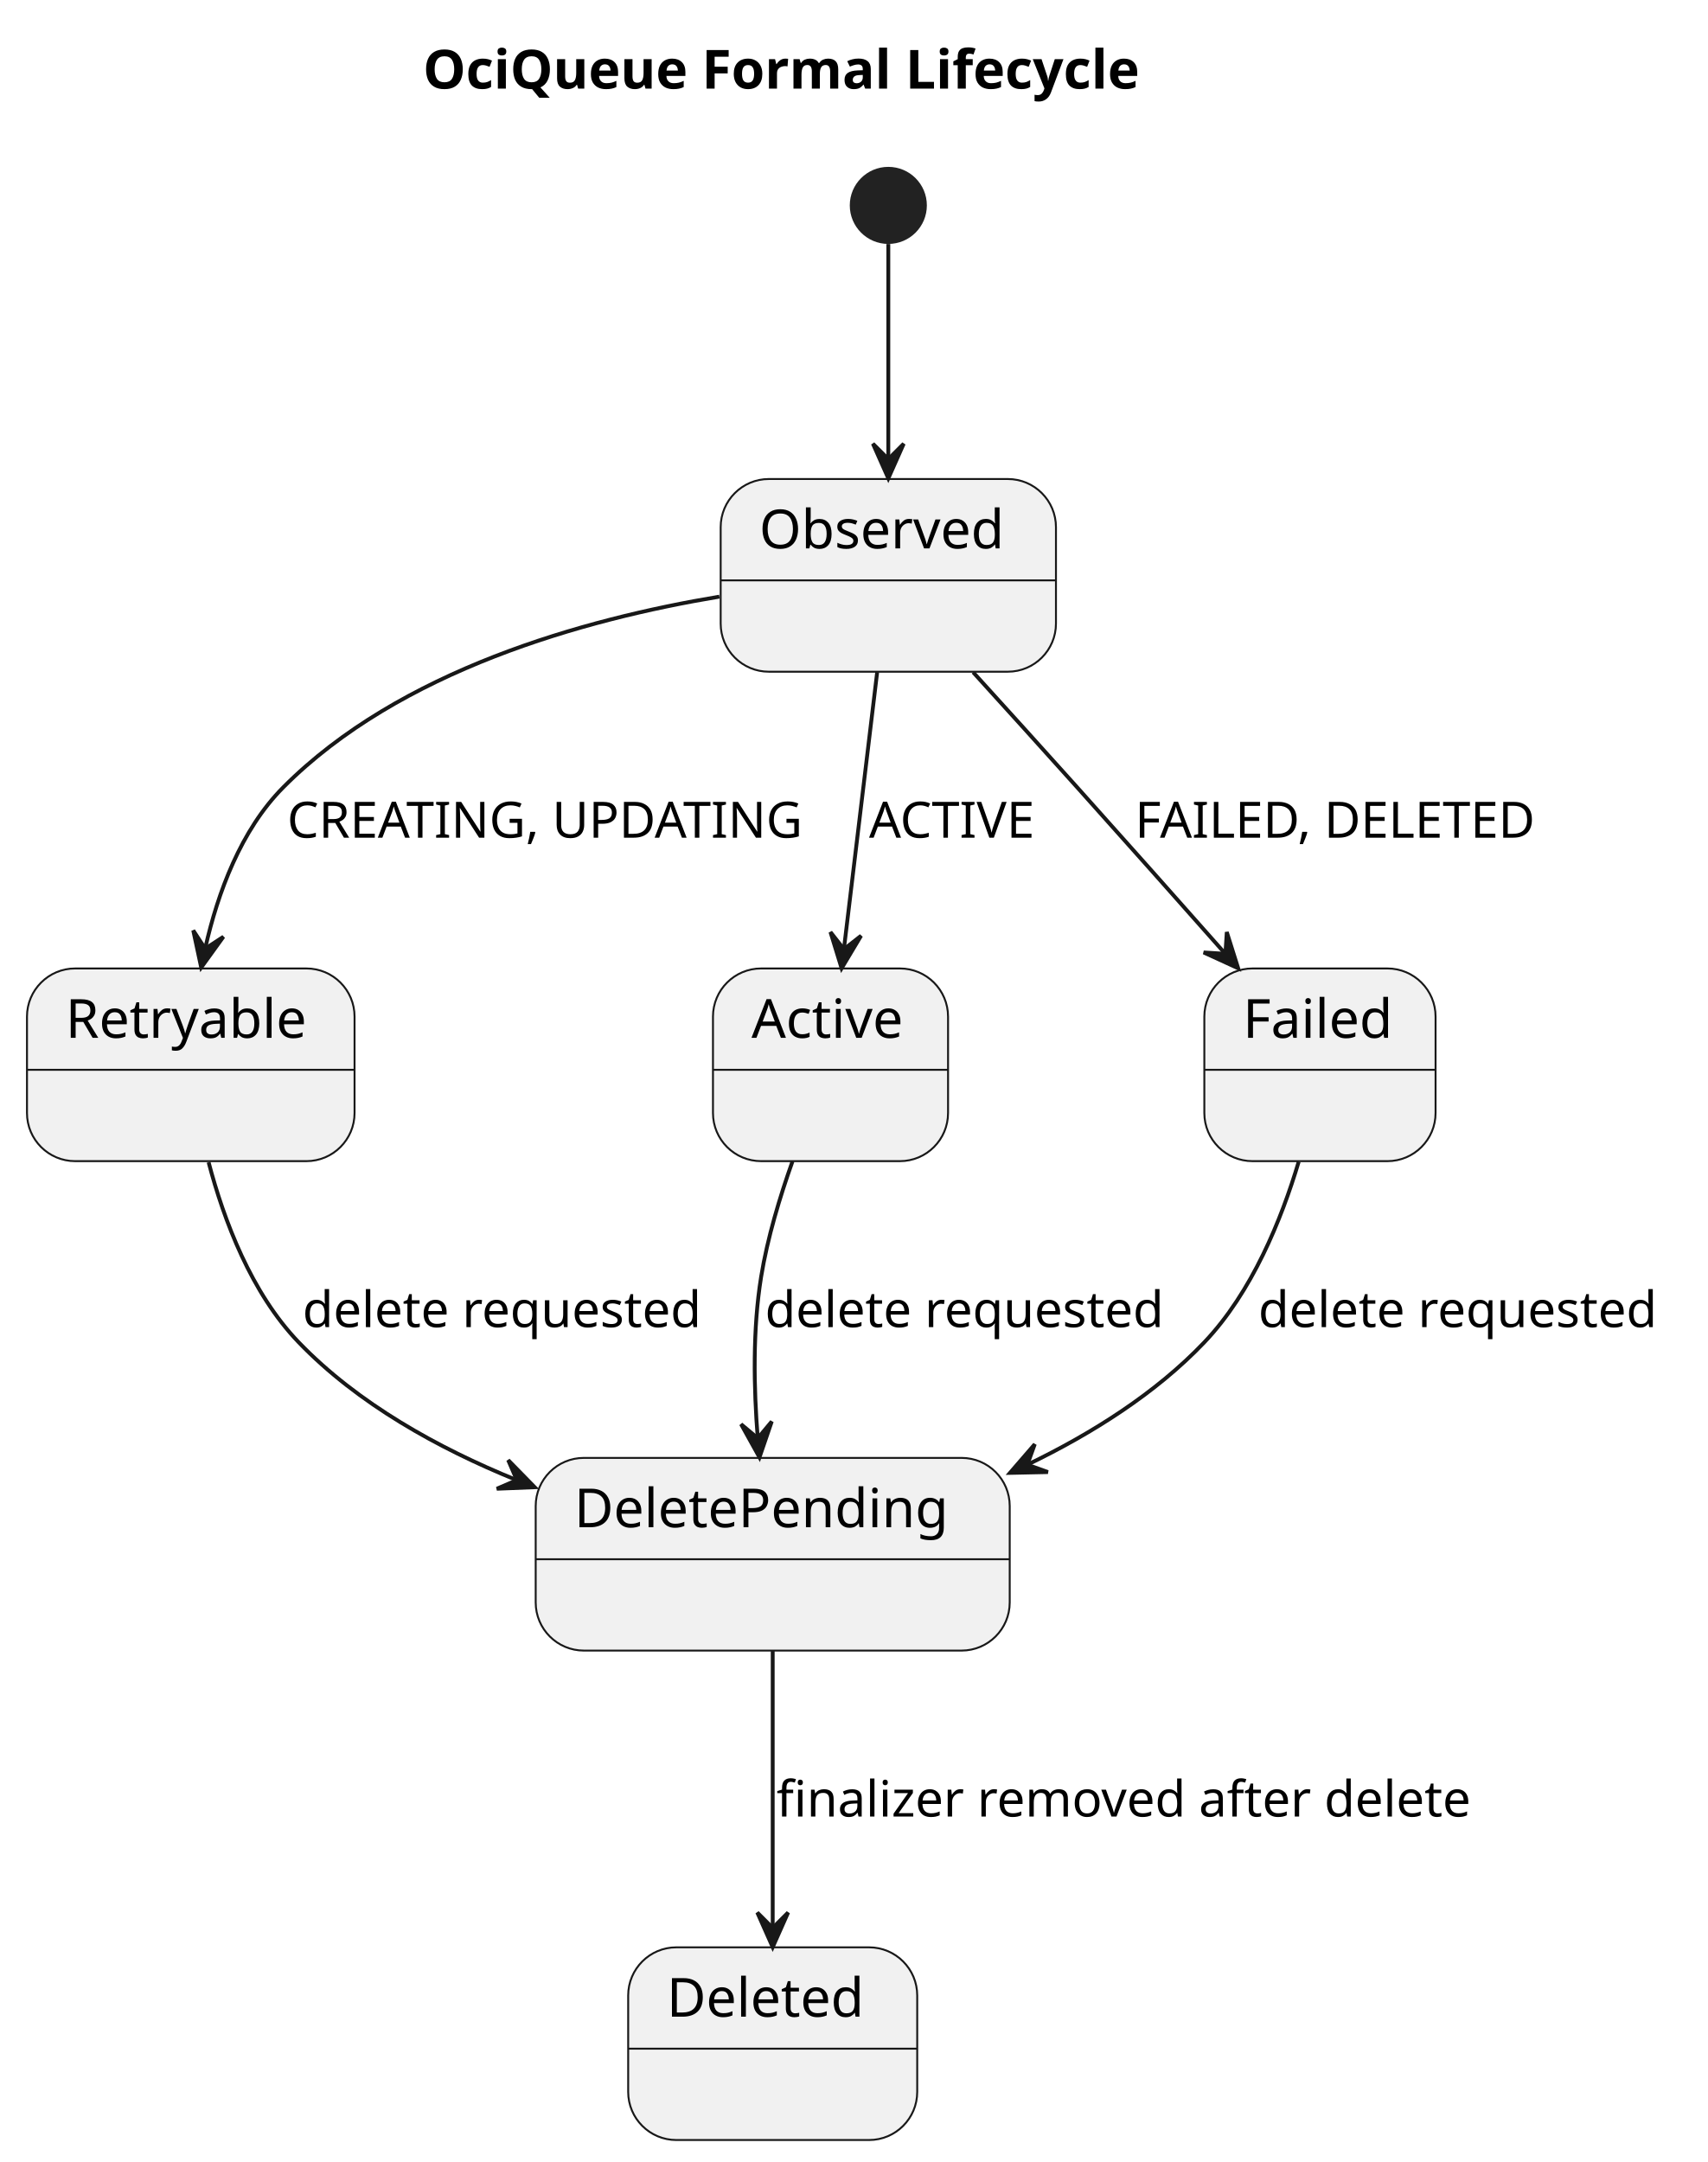
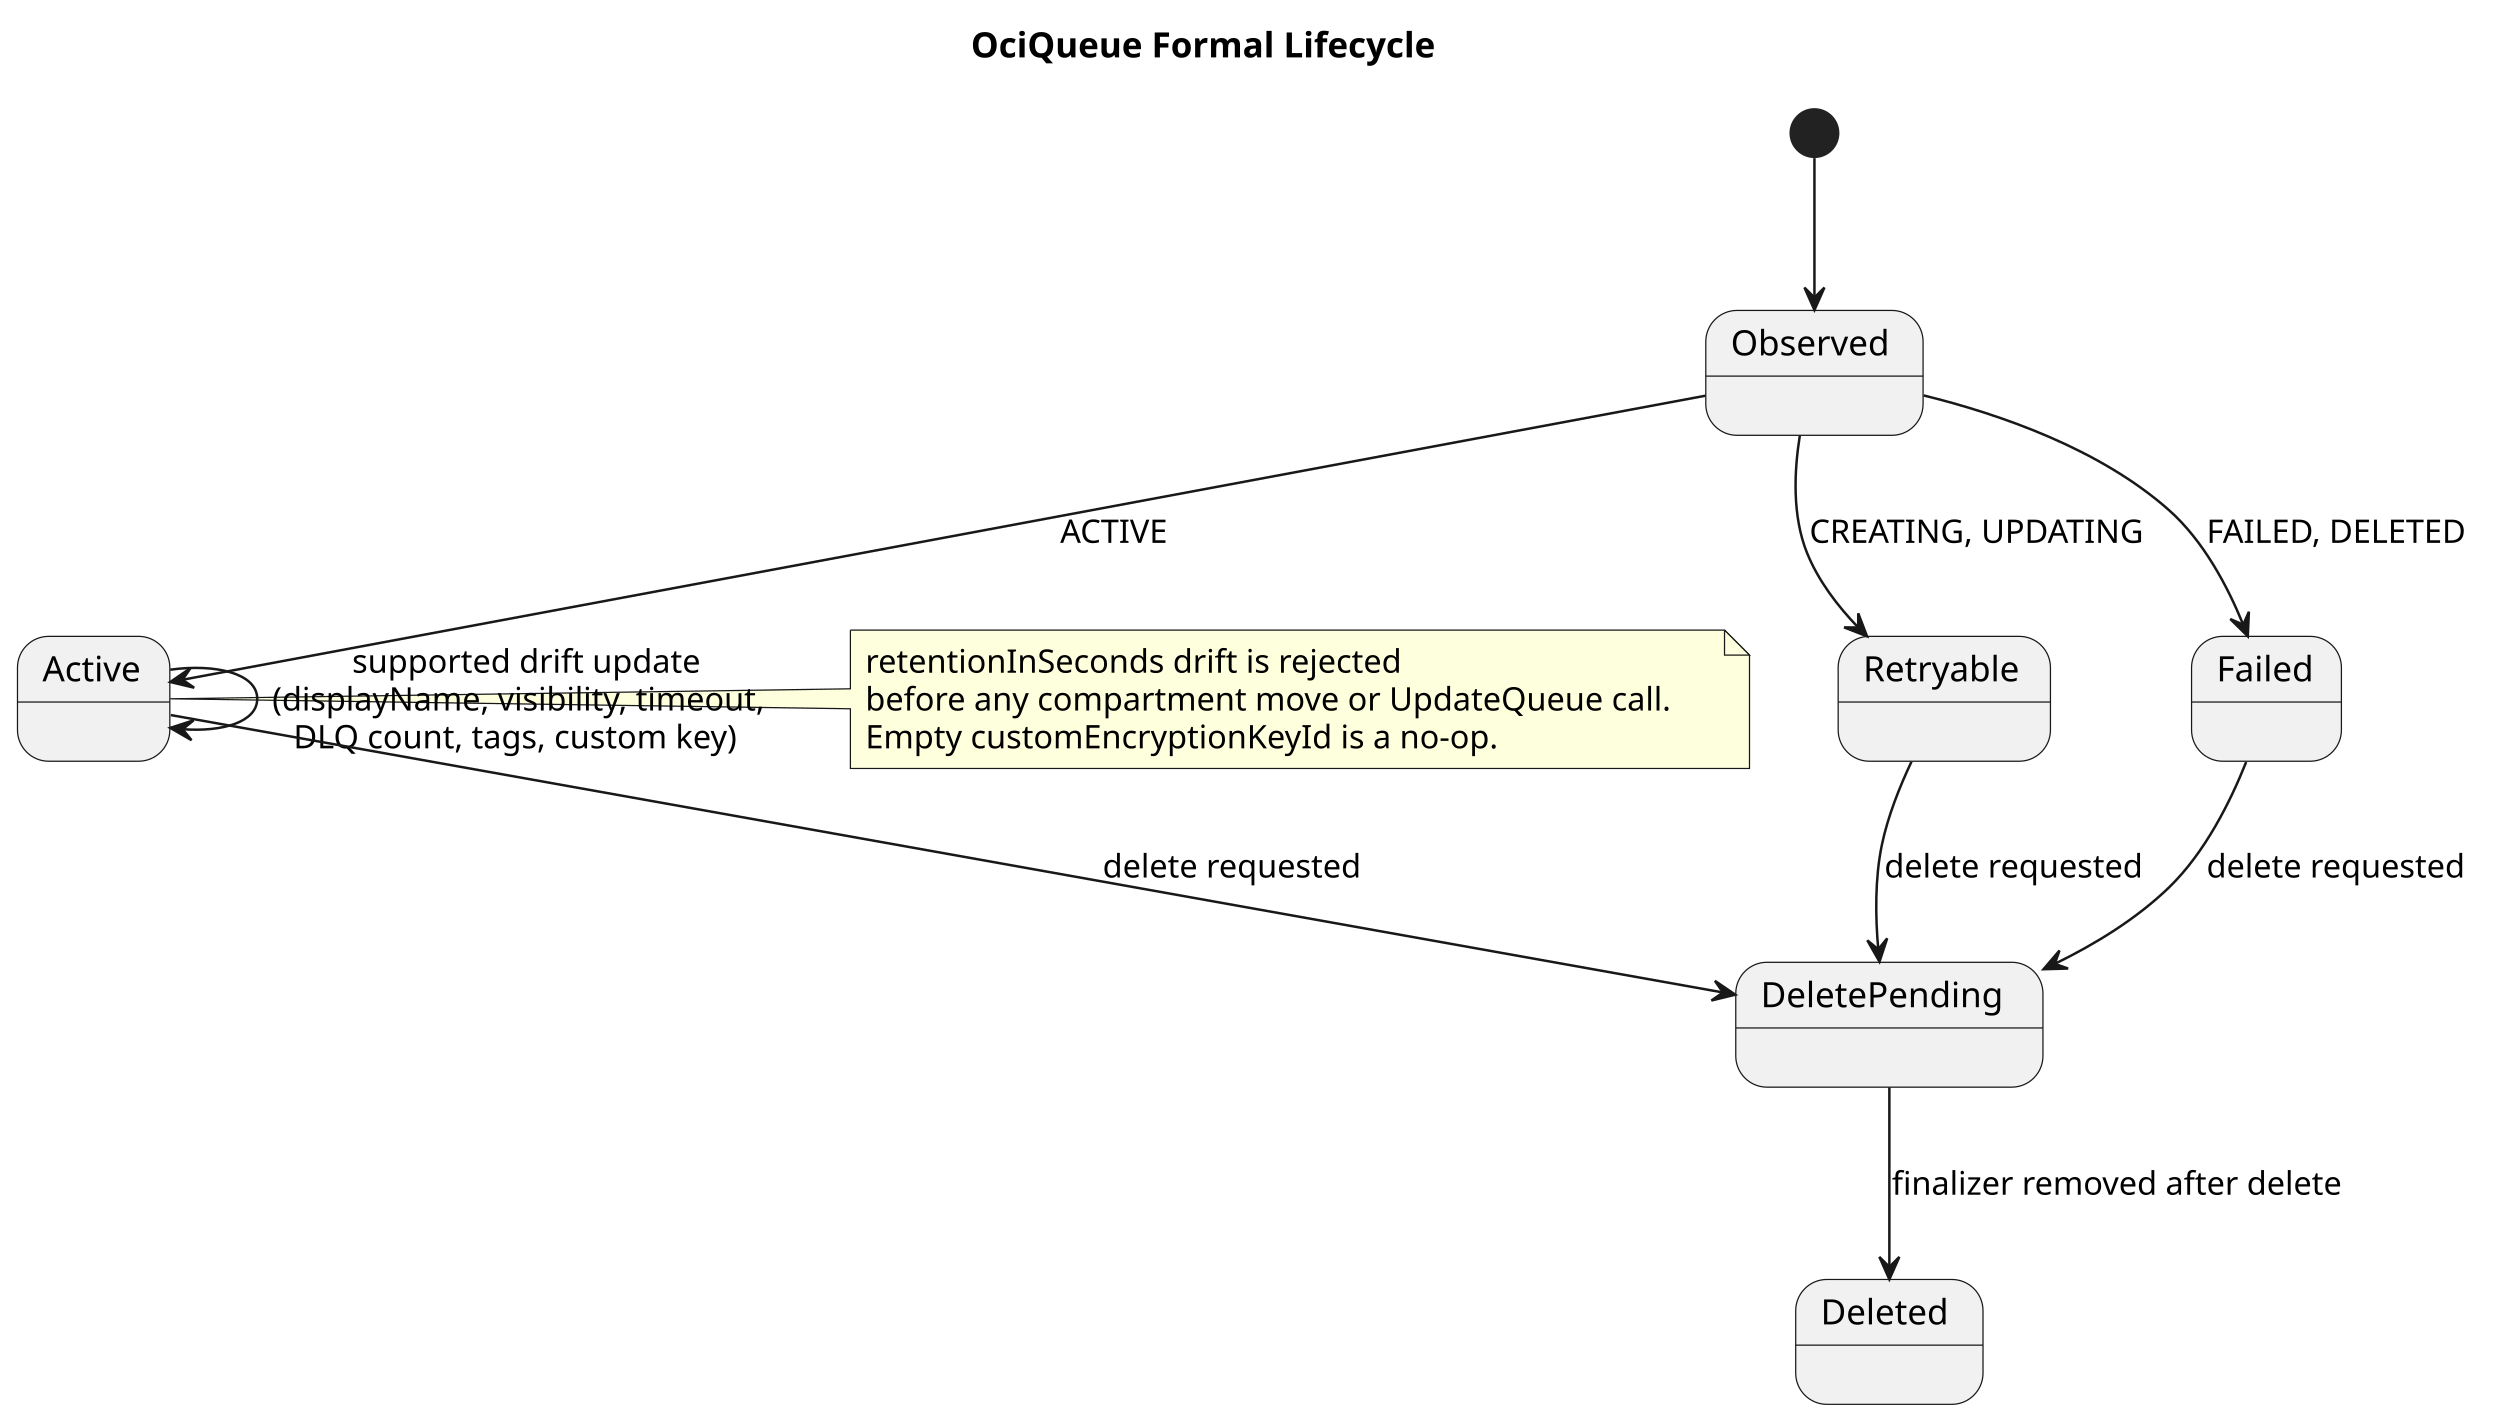
- <svg xmlns="http://www.w3.org/2000/svg" contentStyleType="text/css" height="561px" preserveAspectRatio="none" style="width:443px;height:561px;background:#FFFFFF;" version="1.1" viewBox="0 0 443 561" width="443px" zoomAndPan="magnify">
+ <svg xmlns="http://www.w3.org/2000/svg" contentStyleType="text/css" height="568px" preserveAspectRatio="none" style="width:1001px;height:568px;background:#FFFFFF;" version="1.1" viewBox="0 0 1001 568" width="1001px" zoomAndPan="magnify">
  <defs />
  <g>
-     <text fill="#000000" font-family="sans-serif" font-size="14" font-weight="bold" lengthAdjust="spacing" textLength="210" x="109.75" y="22.995">OciQueue Formal Lifecycle</text>
-     <ellipse cx="230.5" cy="53.297" fill="#222222" rx="10" ry="10" style="stroke:none;stroke-width:1.0;" />
+     <text fill="#000000" font-family="sans-serif" font-size="14" font-weight="bold" lengthAdjust="spacing" textLength="210" x="388.75" y="22.995">OciQueue Formal Lifecycle</text>
+     <ellipse cx="726.5" cy="53.297" fill="#222222" rx="10" ry="10" style="stroke:none;stroke-width:1.0;" />
    <g id="Observed">
-       <rect fill="#F1F1F1" height="50" rx="12.5" ry="12.5" style="stroke:#181818;stroke-width:0.5;" width="87" x="187" y="124.297" />
-       <line style="stroke:#181818;stroke-width:0.5;" x1="187" x2="274" y1="150.594" y2="150.594" />
-       <text fill="#000000" font-family="sans-serif" font-size="14" lengthAdjust="spacing" textLength="67" x="197" y="142.292">Observed</text>
+       <rect fill="#F1F1F1" height="50" rx="12.5" ry="12.5" style="stroke:#181818;stroke-width:0.5;" width="87" x="683" y="124.297" />
+       <line style="stroke:#181818;stroke-width:0.5;" x1="683" x2="770" y1="150.594" y2="150.594" />
+       <text fill="#000000" font-family="sans-serif" font-size="14" lengthAdjust="spacing" textLength="67" x="693" y="142.292">Observed</text>
    </g>
    <g id="Retryable">
-       <rect fill="#F1F1F1" height="50" rx="12.5" ry="12.5" style="stroke:#181818;stroke-width:0.5;" width="85" x="7" y="251.297" />
-       <line style="stroke:#181818;stroke-width:0.5;" x1="7" x2="92" y1="277.594" y2="277.594" />
-       <text fill="#000000" font-family="sans-serif" font-size="14" lengthAdjust="spacing" textLength="65" x="17" y="269.292">Retryable</text>
+       <rect fill="#F1F1F1" height="50" rx="12.5" ry="12.5" style="stroke:#181818;stroke-width:0.5;" width="85" x="736" y="254.797" />
+       <line style="stroke:#181818;stroke-width:0.5;" x1="736" x2="821" y1="281.094" y2="281.094" />
+       <text fill="#000000" font-family="sans-serif" font-size="14" lengthAdjust="spacing" textLength="65" x="746" y="272.792">Retryable</text>
    </g>
    <g id="Active">
-       <rect fill="#F1F1F1" height="50" rx="12.5" ry="12.5" style="stroke:#181818;stroke-width:0.5;" width="61" x="185" y="251.297" />
-       <line style="stroke:#181818;stroke-width:0.5;" x1="185" x2="246" y1="277.594" y2="277.594" />
-       <text fill="#000000" font-family="sans-serif" font-size="14" lengthAdjust="spacing" textLength="41" x="195" y="269.292">Active</text>
+       <rect fill="#F1F1F1" height="50" rx="12.5" ry="12.5" style="stroke:#181818;stroke-width:0.5;" width="61" x="7" y="254.797" />
+       <line style="stroke:#181818;stroke-width:0.5;" x1="7" x2="68" y1="281.094" y2="281.094" />
+       <text fill="#000000" font-family="sans-serif" font-size="14" lengthAdjust="spacing" textLength="41" x="17" y="272.792">Active</text>
    </g>
    <g id="Failed">
-       <rect fill="#F1F1F1" height="50" rx="12.5" ry="12.5" style="stroke:#181818;stroke-width:0.5;" width="60" x="312.5" y="251.297" />
-       <line style="stroke:#181818;stroke-width:0.5;" x1="312.5" x2="372.5" y1="277.594" y2="277.594" />
-       <text fill="#000000" font-family="sans-serif" font-size="14" lengthAdjust="spacing" textLength="40" x="322.5" y="269.292">Failed</text>
+       <rect fill="#F1F1F1" height="50" rx="12.5" ry="12.5" style="stroke:#181818;stroke-width:0.5;" width="60" x="877.5" y="254.797" />
+       <line style="stroke:#181818;stroke-width:0.5;" x1="877.5" x2="937.5" y1="281.094" y2="281.094" />
+       <text fill="#000000" font-family="sans-serif" font-size="14" lengthAdjust="spacing" textLength="40" x="887.5" y="272.792">Failed</text>
    </g>
    <g id="DeletePending">
-       <rect fill="#F1F1F1" height="50" rx="12.5" ry="12.5" style="stroke:#181818;stroke-width:0.5;" width="123" x="139" y="378.297" />
-       <line style="stroke:#181818;stroke-width:0.5;" x1="139" x2="262" y1="404.594" y2="404.594" />
-       <text fill="#000000" font-family="sans-serif" font-size="14" lengthAdjust="spacing" textLength="103" x="149" y="396.292">DeletePending</text>
+       <rect fill="#F1F1F1" height="50" rx="12.5" ry="12.5" style="stroke:#181818;stroke-width:0.5;" width="123" x="695" y="385.297" />
+       <line style="stroke:#181818;stroke-width:0.5;" x1="695" x2="818" y1="411.594" y2="411.594" />
+       <text fill="#000000" font-family="sans-serif" font-size="14" lengthAdjust="spacing" textLength="103" x="705" y="403.292">DeletePending</text>
    </g>
    <g id="Deleted">
-       <rect fill="#F1F1F1" height="50" rx="12.5" ry="12.5" style="stroke:#181818;stroke-width:0.5;" width="75" x="163" y="505.297" />
-       <line style="stroke:#181818;stroke-width:0.5;" x1="163" x2="238" y1="531.594" y2="531.594" />
-       <text fill="#000000" font-family="sans-serif" font-size="14" lengthAdjust="spacing" textLength="55" x="173" y="523.292">Deleted</text>
+       <rect fill="#F1F1F1" height="50" rx="12.5" ry="12.5" style="stroke:#181818;stroke-width:0.5;" width="75" x="719" y="512.297" />
+       <line style="stroke:#181818;stroke-width:0.5;" x1="719" x2="794" y1="538.594" y2="538.594" />
+       <text fill="#000000" font-family="sans-serif" font-size="14" lengthAdjust="spacing" textLength="55" x="729" y="530.292">Deleted</text>
+     </g>
+     <g id="elem_GMN18">
+       <path d="M340.5,252.297 L340.5,275.797 L68.16,279.797 L340.5,283.797 L340.5,307.695 A0,0 0 0 0 340.5,307.695 L700.5,307.695 A0,0 0 0 0 700.5,307.695 L700.5,262.297 L690.5,252.297 L340.5,252.297 A0,0 0 0 0 340.5,252.297 " fill="#FEFFDD" style="stroke:#181818;stroke-width:0.5;" />
+       <path d="M690.5,252.297 L690.5,262.297 L700.5,262.297 L690.5,252.297 " fill="#FEFFDD" style="stroke:#181818;stroke-width:0.5;" />
+       <text fill="#000000" font-family="sans-serif" font-size="13" lengthAdjust="spacing" textLength="223" x="346.5" y="269.364">retentionInSeconds drift is rejected</text>
+       <text fill="#000000" font-family="sans-serif" font-size="13" lengthAdjust="spacing" textLength="339" x="346.5" y="284.497">before any compartment move or UpdateQueue call.</text>
+       <text fill="#000000" font-family="sans-serif" font-size="13" lengthAdjust="spacing" textLength="265" x="346.5" y="299.629">Empty customEncryptionKeyId is a no-op.</text>
    </g>
    <g id="link_*start_Observed">
-       <path d="M230.5,63.307 C230.5,75.997 230.5,99.707 230.5,118.867 " fill="none" id="*start-to-Observed" style="stroke:#181818;stroke-width:1.0;" />
-       <polygon fill="#181818" points="230.5,124.137,234.5,115.137,230.5,119.137,226.5,115.137,230.5,124.137" style="stroke:#181818;stroke-width:1.0;" />
+       <path d="M726.5,63.307 C726.5,75.997 726.5,99.707 726.5,118.867 " fill="none" id="*start-to-Observed" style="stroke:#181818;stroke-width:1.0;" />
+       <polygon fill="#181818" points="726.5,124.137,730.5,115.137,726.5,119.137,722.5,115.137,726.5,124.137" style="stroke:#181818;stroke-width:1.0;" />
    </g>
    <g id="link_Observed_Retryable">
-       <path d="M186.67,154.817 C151.68,160.637 103.69,173.947 73.5,204.297 C62.47,215.387 56.5,231.727 53.28,245.927 " fill="none" id="Observed-to-Retryable" style="stroke:#181818;stroke-width:1.0;" />
-       <polygon fill="#181818" points="52.21,251.057,57.974,243.071,53.237,246.163,50.144,241.427,52.21,251.057" style="stroke:#181818;stroke-width:1.0;" />
-       <text fill="#000000" font-family="sans-serif" font-size="13" lengthAdjust="spacing" textLength="139" x="74.5" y="217.364">CREATING, UPDATING</text>
+       <path d="M720.64,174.477 C718.38,188.617 717.57,206.527 723.5,221.297 C727.96,232.407 735.69,242.577 743.98,251.177 " fill="none" id="Observed-to-Retryable" style="stroke:#181818;stroke-width:1.0;" />
+       <polygon fill="#181818" points="747.56,254.767,744.043,245.567,744.032,251.224,738.375,251.213,747.56,254.767" style="stroke:#181818;stroke-width:1.0;" />
+       <text fill="#000000" font-family="sans-serif" font-size="13" lengthAdjust="spacing" textLength="139" x="724.5" y="217.364">CREATING, UPDATING</text>
    </g>
    <g id="link_Observed_Active">
-       <path d="M227.61,174.397 C225.15,194.887 221.61,224.377 218.99,246.177 " fill="none" id="Observed-to-Active" style="stroke:#181818;stroke-width:1.0;" />
-       <polygon fill="#181818" points="218.38,251.267,223.43,242.811,218.979,246.303,215.487,241.852,218.38,251.267" style="stroke:#181818;stroke-width:1.0;" />
-       <text fill="#000000" font-family="sans-serif" font-size="13" lengthAdjust="spacing" textLength="45" x="225.5" y="217.364">ACTIVE</text>
+       <path d="M682.88,158.437 C556.08,182.077 189.28,250.487 73.18,272.147 " fill="none" id="Observed-to-Active" style="stroke:#181818;stroke-width:1.0;" />
+       <polygon fill="#181818" points="68.17,273.077,77.75,275.363,73.086,272.162,76.287,267.498,68.17,273.077" style="stroke:#181818;stroke-width:1.0;" />
+       <text fill="#000000" font-family="sans-serif" font-size="13" lengthAdjust="spacing" textLength="45" x="424.5" y="217.364">ACTIVE</text>
    </g>
    <g id="link_Observed_Failed">
-       <path d="M252.51,174.437 C260.97,183.747 270.71,194.497 279.5,204.297 C292.17,218.417 306.18,234.187 317.76,247.277 " fill="none" id="Observed-to-Failed" style="stroke:#181818;stroke-width:1.0;" />
-       <polygon fill="#181818" points="321.28,251.247,318.326,241.851,317.972,247.497,312.327,247.144,321.28,251.247" style="stroke:#181818;stroke-width:1.0;" />
-       <text fill="#000000" font-family="sans-serif" font-size="13" lengthAdjust="spacing" textLength="110" x="294.5" y="217.364">FAILED, DELETED</text>
+       <path d="M770.21,158.327 C800.72,165.837 840.79,179.697 868.5,204.297 C882.25,216.507 891.91,234.737 898.18,250.107 " fill="none" id="Observed-to-Failed" style="stroke:#181818;stroke-width:1.0;" />
+       <polygon fill="#181818" points="900.02,254.777,900.454,244.938,898.193,250.123,893.007,247.861,900.02,254.777" style="stroke:#181818;stroke-width:1.0;" />
+       <text fill="#000000" font-family="sans-serif" font-size="13" lengthAdjust="spacing" textLength="110" x="883.5" y="217.364">FAILED, DELETED</text>
+     </g>
+     <g id="link_Active_Active">
+       <path d="M68.16,268.147 C86.16,265.667 103,269.547 103,279.797 C103,289.087 89.17,293.147 73.18,291.977 " fill="none" id="Active-to-Active" style="stroke:#181818;stroke-width:1.0;" />
+       <polygon fill="#181818" points="68.16,291.447,76.687,296.376,73.132,291.976,77.532,288.421,68.16,291.447" style="stroke:#181818;stroke-width:1.0;" />
+       <text fill="#000000" font-family="sans-serif" font-size="13" lengthAdjust="spacing" textLength="143" x="141" y="269.364">supported drift update</text>
+       <text fill="#000000" font-family="sans-serif" font-size="13" lengthAdjust="spacing" textLength="207" x="109" y="284.497">(displayName, visibility, timeout,</text>
+       <text fill="#000000" font-family="sans-serif" font-size="13" lengthAdjust="spacing" textLength="190" x="117.5" y="299.629">DLQ count, tags, custom key)</text>
    </g>
    <g id="link_Active_DeletePending">
-       <path d="M205.64,301.337 C202.36,310.547 199.13,321.247 197.5,331.297 C195.28,344.947 195.58,360.267 196.62,373.167 " fill="none" id="Active-to-DeletePending" style="stroke:#181818;stroke-width:1.0;" />
-       <polygon fill="#181818" points="197.07,378.167,200.258,368.848,196.628,373.187,192.289,369.556,197.07,378.167" style="stroke:#181818;stroke-width:1.0;" />
-       <text fill="#000000" font-family="sans-serif" font-size="13" lengthAdjust="spacing" textLength="109" x="198.5" y="344.364">delete requested</text>
+       <path d="M68.39,286.317 C176.38,305.617 538.55,370.347 689.53,397.327 " fill="none" id="Active-to-DeletePending" style="stroke:#181818;stroke-width:1.0;" />
+       <polygon fill="#181818" points="694.81,398.267,686.659,392.738,689.889,397.382,685.244,400.612,694.81,398.267" style="stroke:#181818;stroke-width:1.0;" />
+       <text fill="#000000" font-family="sans-serif" font-size="13" lengthAdjust="spacing" textLength="109" x="441.5" y="351.364">delete requested</text>
    </g>
    <g id="link_Retryable_DeletePending">
-       <path d="M54.13,301.587 C58.09,316.657 65.19,335.507 77.5,348.297 C92.85,364.237 113.72,375.787 133.91,383.997 " fill="none" id="Retryable-to-DeletePending" style="stroke:#181818;stroke-width:1.0;" />
-       <polygon fill="#181818" points="138.75,385.907,131.861,378.869,134.103,384.062,128.909,386.304,138.75,385.907" style="stroke:#181818;stroke-width:1.0;" />
-       <text fill="#000000" font-family="sans-serif" font-size="13" lengthAdjust="spacing" textLength="109" x="78.5" y="344.364">delete requested</text>
+       <path d="M765.36,304.967 C760.63,314.977 755.87,326.897 753.5,338.297 C750.68,351.837 750.91,367.137 752.05,380.057 " fill="none" id="Retryable-to-DeletePending" style="stroke:#181818;stroke-width:1.0;" />
+       <polygon fill="#181818" points="752.55,385.067,755.632,375.713,752.051,380.092,747.672,376.511,752.55,385.067" style="stroke:#181818;stroke-width:1.0;" />
+       <text fill="#000000" font-family="sans-serif" font-size="13" lengthAdjust="spacing" textLength="109" x="754.5" y="351.364">delete requested</text>
    </g>
    <g id="link_Failed_DeletePending">
-       <path d="M336.98,301.457 C332.5,316.467 324.86,335.307 312.5,348.297 C299.85,361.587 283.25,372.007 266.72,379.997 " fill="none" id="Failed-to-DeletePending" style="stroke:#181818;stroke-width:1.0;" />
-       <polygon fill="#181818" points="262.06,382.187,271.907,381.978,266.585,380.06,268.504,374.738,262.06,382.187" style="stroke:#181818;stroke-width:1.0;" />
-       <text fill="#000000" font-family="sans-serif" font-size="13" lengthAdjust="spacing" textLength="109" x="326.5" y="344.364">delete requested</text>
+       <path d="M899.37,305.107 C893.03,321.027 882.87,341.387 868.5,355.297 C855.52,367.847 839.07,377.967 822.8,385.897 " fill="none" id="Failed-to-DeletePending" style="stroke:#181818;stroke-width:1.0;" />
+       <polygon fill="#181818" points="818.22,388.077,828.065,387.806,822.731,385.921,824.616,380.587,818.22,388.077" style="stroke:#181818;stroke-width:1.0;" />
+       <text fill="#000000" font-family="sans-serif" font-size="13" lengthAdjust="spacing" textLength="109" x="883.5" y="351.364">delete requested</text>
    </g>
    <g id="link_DeletePending_Deleted">
-       <path d="M200.5,428.397 C200.5,448.887 200.5,478.377 200.5,500.177 " fill="none" id="DeletePending-to-Deleted" style="stroke:#181818;stroke-width:1.0;" />
-       <polygon fill="#181818" points="200.5,505.267,204.5,496.267,200.5,500.267,196.5,496.267,200.5,505.267" style="stroke:#181818;stroke-width:1.0;" />
-       <text fill="#000000" font-family="sans-serif" font-size="13" lengthAdjust="spacing" textLength="188" x="201.5" y="471.364">finalizer removed after delete</text>
+       <path d="M756.5,435.397 C756.5,455.887 756.5,485.377 756.5,507.177 " fill="none" id="DeletePending-to-Deleted" style="stroke:#181818;stroke-width:1.0;" />
+       <polygon fill="#181818" points="756.5,512.267,760.5,503.267,756.5,507.267,752.5,503.267,756.5,512.267" style="stroke:#181818;stroke-width:1.0;" />
+       <text fill="#000000" font-family="sans-serif" font-size="13" lengthAdjust="spacing" textLength="188" x="757.5" y="478.364">finalizer removed after delete</text>
    </g>
  </g>
</svg>
